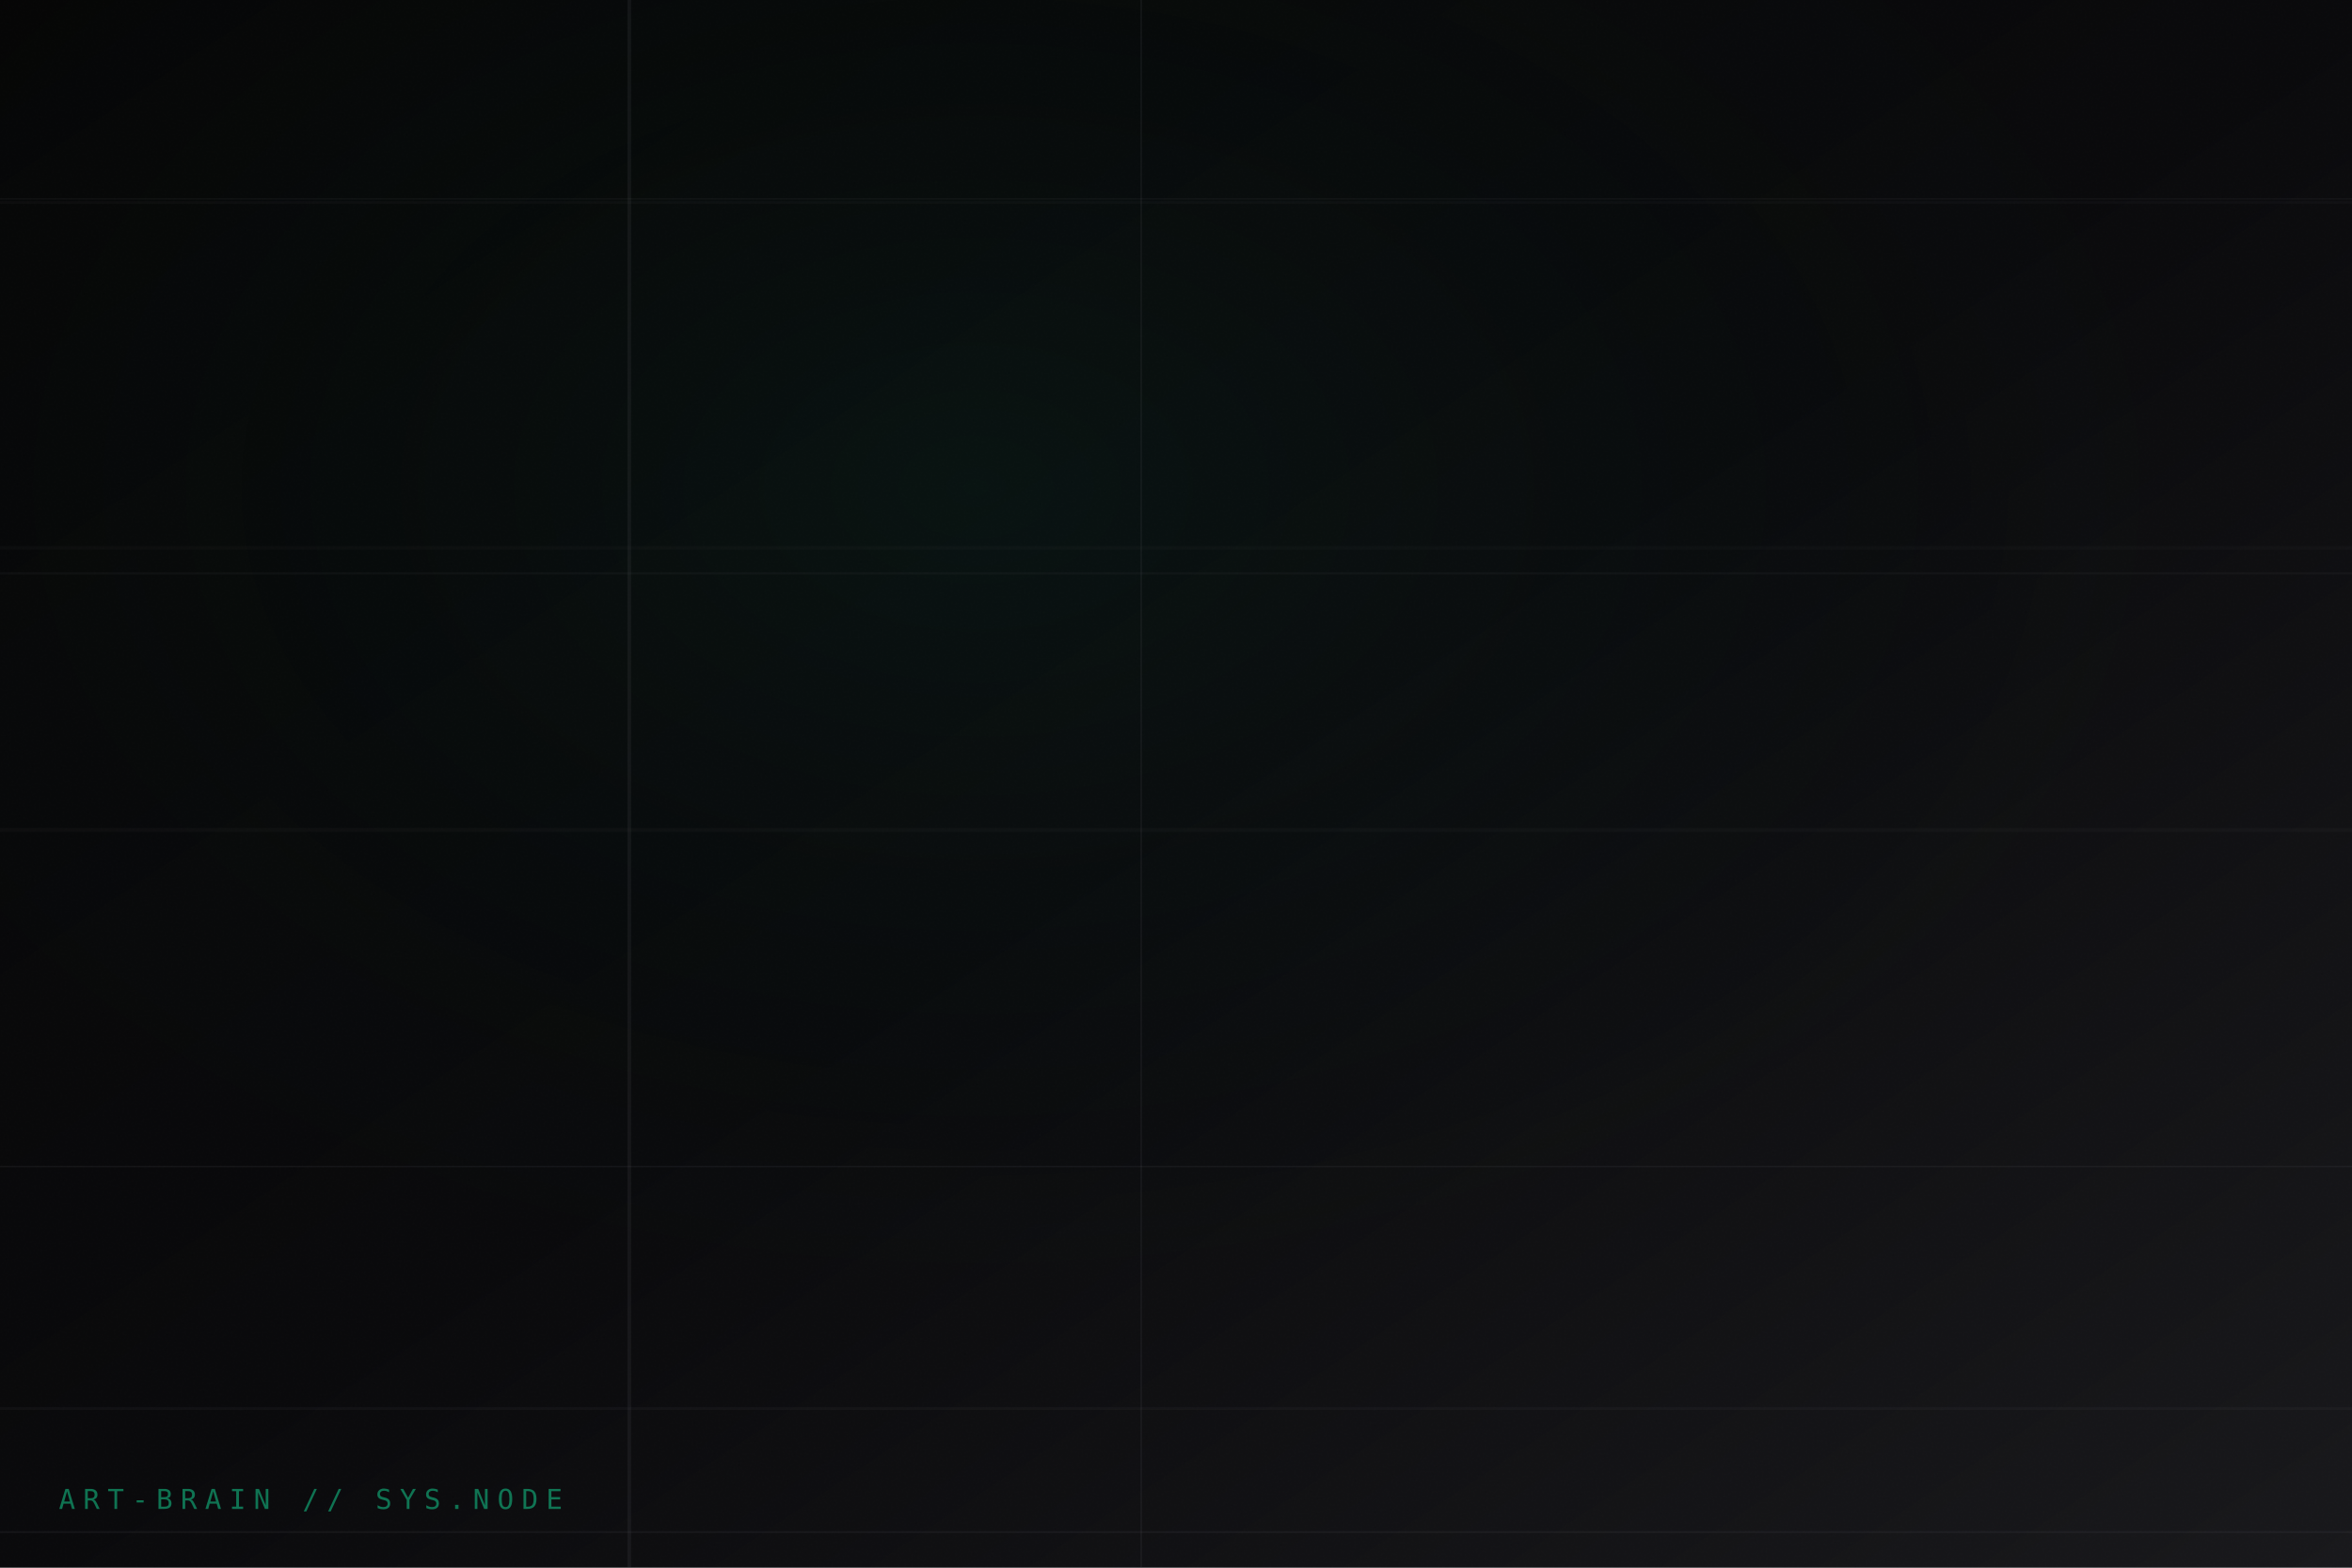
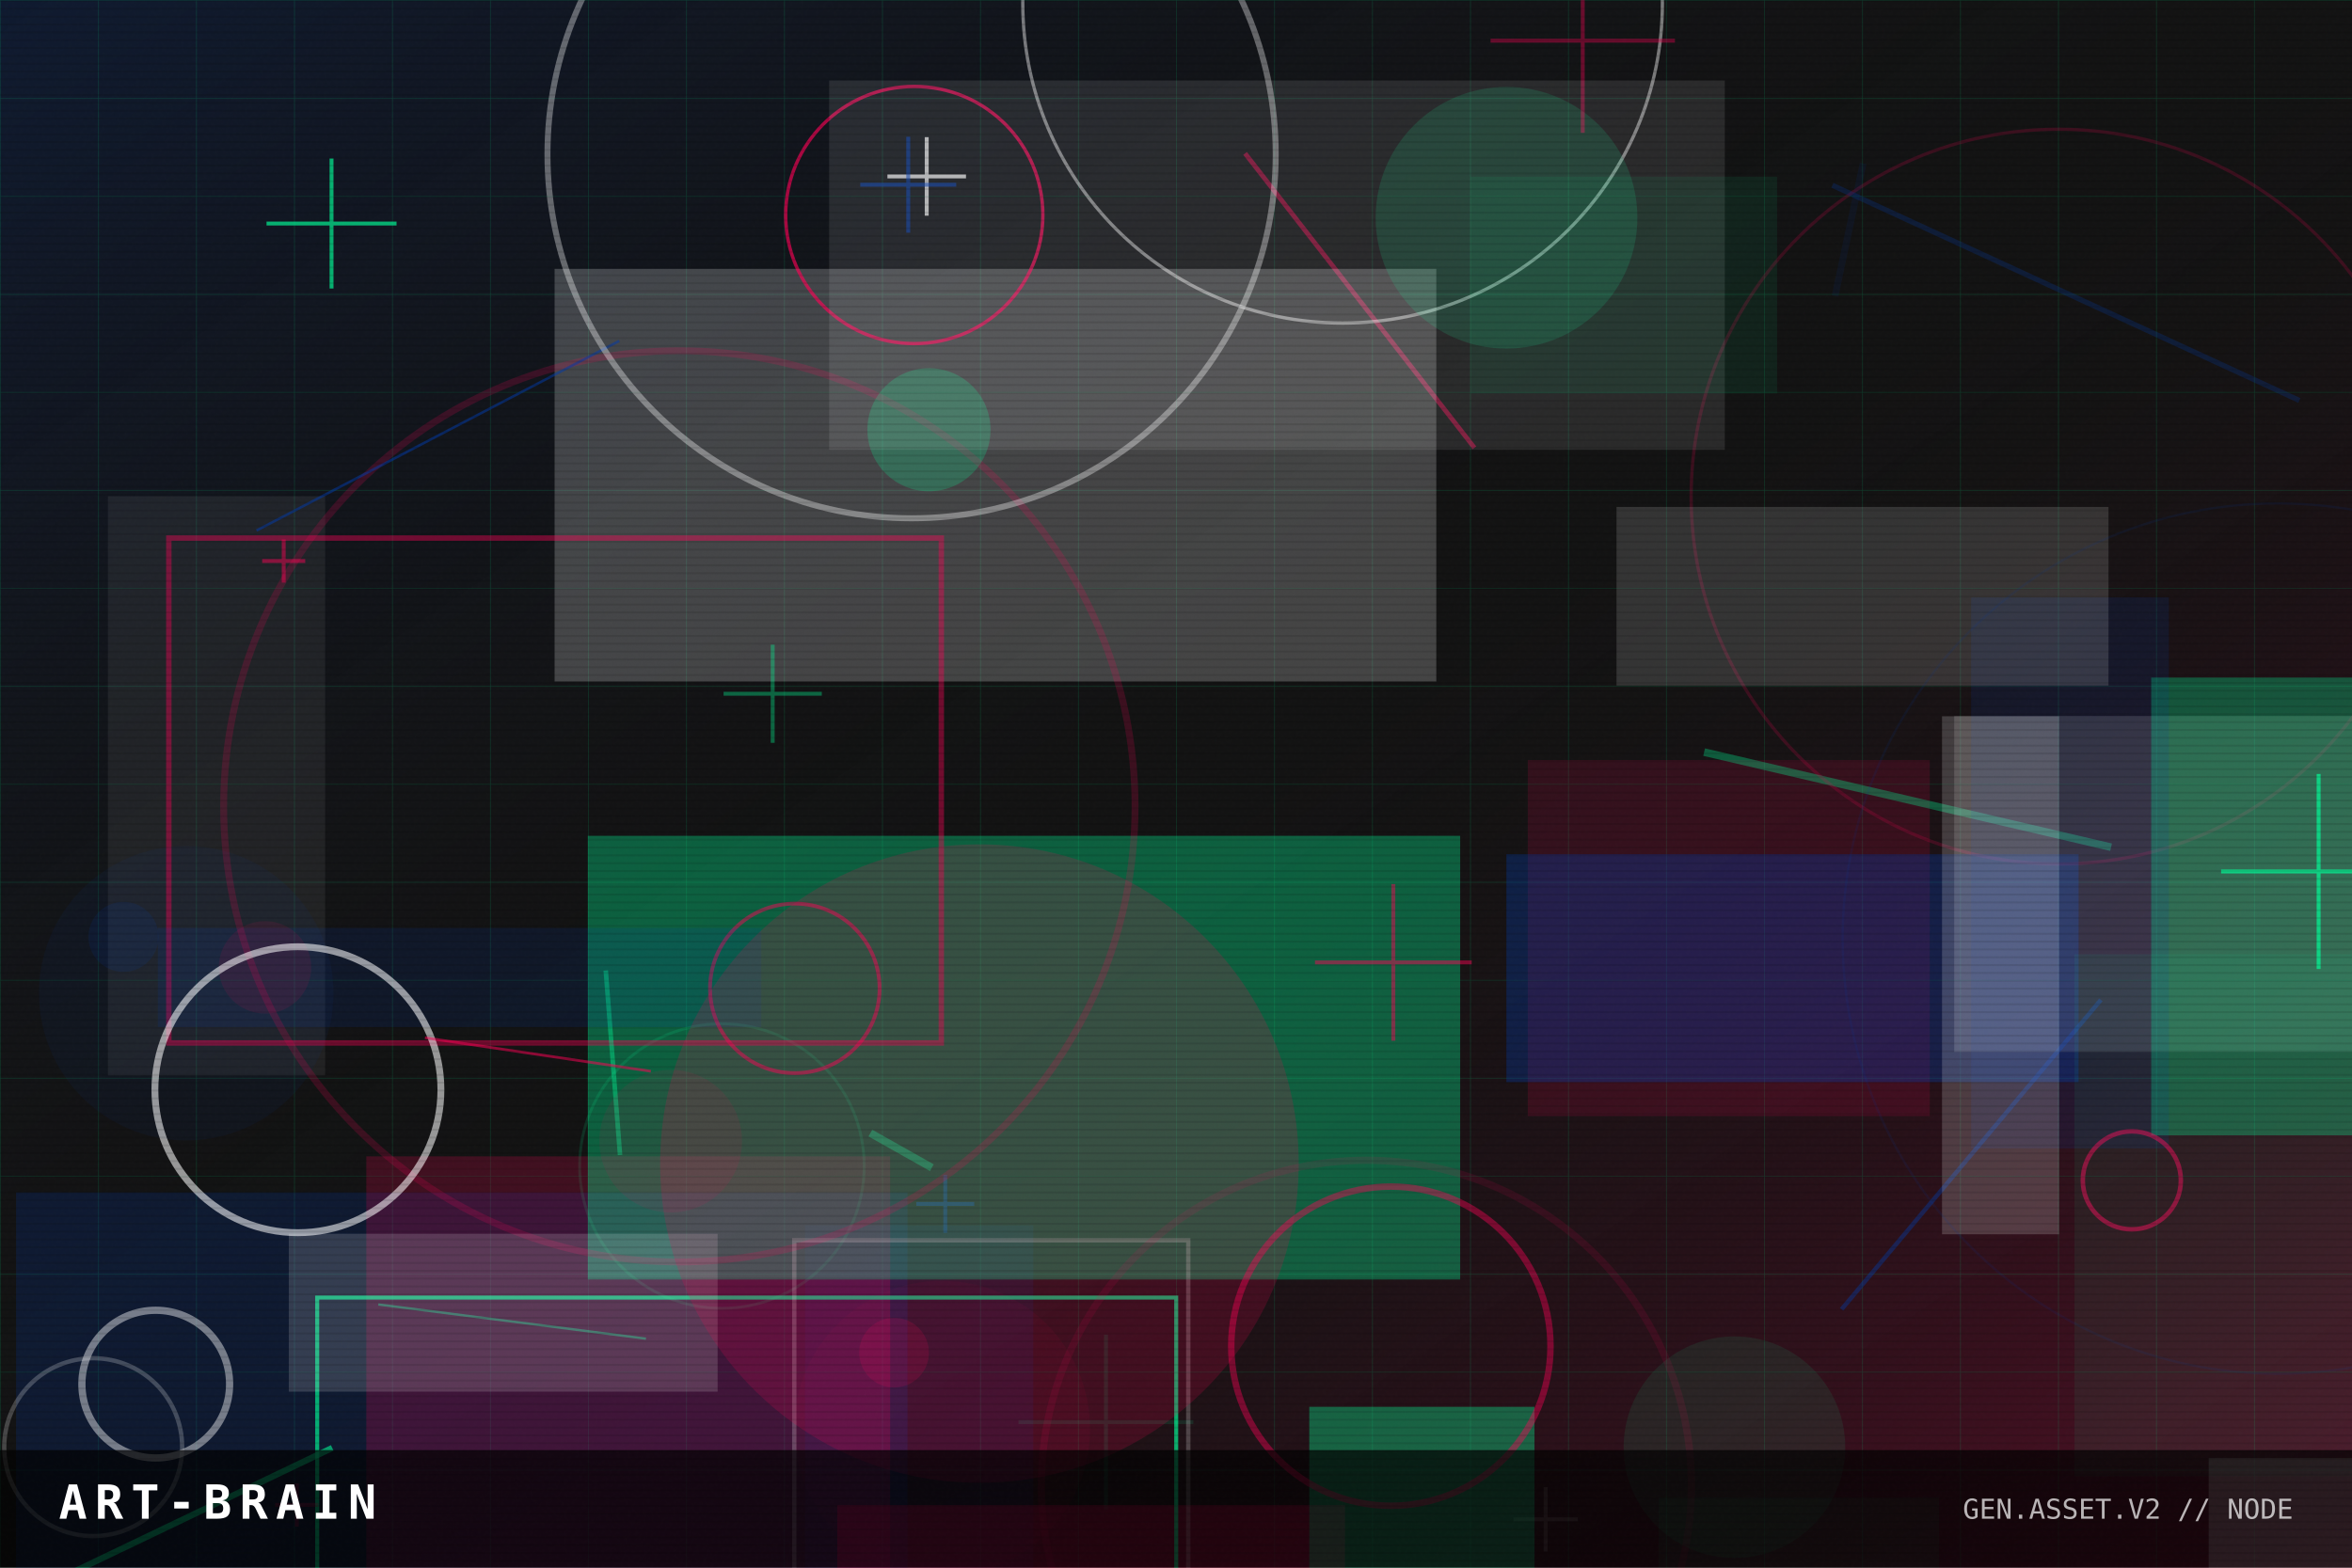
<svg xmlns="http://www.w3.org/2000/svg" width="1200" height="800" viewBox="0 0 1200 800" preserveAspectRatio="xMidYMid slice">
  <defs>
    <filter id="noise-art-brain" x="0%" y="0%" width="100%" height="100%">
-       <feTurbulence type="fractalNoise" baseFrequency="0.885" numOctaves="3" result="noise" />
-       <feColorMatrix type="matrix" values="1 0 0 0 0  0 1 0 0 0  0 0 1 0 0  0 0 0 0.05 0" in="noise" result="coloredNoise" />
+       <feTurbulence type="fractalNoise" baseFrequency="0.522" numOctaves="4" result="noise" />
+       <feColorMatrix type="matrix" values="1 0 0 0 0  0 1 0 0 0  0 0 1 0 0  0 0 0 0.1 0" in="noise" result="coloredNoise" />
      <feComposite operator="in" in="coloredNoise" in2="SourceGraphic" result="composite" />
    </filter>
-     <linearGradient id="grad-main-art-brain" x1="0%" y1="0%" x2="100%" y2="100%">
-       <stop offset="0%" stop-color="#050505" />
-       <stop offset="50%" stop-color="#09090b" />
-       <stop offset="100%" stop-color="#18181b" />
+     <linearGradient id="grad-art-brain" x1="0%" y1="0%" x2="100%" y2="100%">
+       <stop offset="0%" stop-color="#0038A8" stop-opacity="0.2" />
+       <stop offset="50%" stop-color="#121212" stop-opacity="0" />
+       <stop offset="100%" stop-color="#FF0055" stop-opacity="0.3" />
    </linearGradient>
-     <radialGradient id="glow-art-brain" cx="41.567%" cy="31.246%" r="60%">
-       <stop offset="0%" stop-color="#064e3b" stop-opacity="0.15" />
-       <stop offset="100%" stop-color="#050505" stop-opacity="0" />
-     </radialGradient>
-     <pattern id="grid-art-brain" width="40" height="40" patternUnits="userSpaceOnUse">
-       <path d="M 40 0 L 0 0 0 40" fill="none" stroke="#27272a" stroke-width="0.5" stroke-opacity="0.3" />
+     <pattern id="grid-art-brain" width="50" height="50" patternUnits="userSpaceOnUse">
+       <path d="M 50 0 L 0 0 0 50" fill="none" stroke="#00FF99" stroke-width="0.5" stroke-opacity="0.2" />
    </pattern>
  </defs>
-   <rect width="100%" height="100%" fill="url(#grad-main-art-brain)" />
-   <rect width="100%" height="100%" fill="url(#glow-art-brain)" />
-   <rect x="48.483%" y="0" width="0.894" height="100%" fill="#52525b" opacity="0.147" />
-   <rect x="0" y="97.661%" width="100%" height="1.096" fill="#52525b" opacity="0.132" />
-   <rect x="0" y="89.757%" width="100%" height="1.417" fill="#52525b" opacity="0.102" />
-   <rect x="0" y="34.835%" width="100%" height="1.836" fill="#52525b" opacity="0.06" />
-   <rect x="0" y="12.818%" width="100%" height="1.507" fill="#52525b" opacity="0.075" />
-   <rect x="26.677%" y="0" width="1.867" height="100%" fill="#52525b" opacity="0.16" />
-   <rect x="0" y="52.82%" width="100%" height="1.894" fill="#52525b" opacity="0.074" />
-   <rect x="0" y="74.38%" width="100%" height="0.647" fill="#52525b" opacity="0.177" />
-   <rect x="0" y="36.506%" width="100%" height="1.015" fill="#52525b" opacity="0.102" />
-   <rect x="0" y="12.655%" width="100%" height="0.51" fill="#52525b" opacity="0.164" />
-   <text x="30" y="770" font-family="monospace" font-size="14" fill="#10b981" opacity="0.6" letter-spacing="4">
-             ART-BRAIN // SYS.NODE
+   <rect width="100%" height="100%" fill="#121212" />
+   <rect width="100%" height="100%" fill="url(#grad-art-brain)" />
+   <rect width="100%" height="100%" fill="url(#grid-art-brain)" />
+   <rect x="64.958%" y="48.483%" width="17.089%" height="22.708%" fill="#FF0055" opacity="0.129" />
+   <line x1="89.757%" y1="54.042%" x2="72.455%" y2="47.976%" stroke="#00FF99" stroke-width="3.892" opacity="0.31" />
+   <circle cx="40.054%" cy="91.139%" r="7.403%" fill="#FF0055" opacity="0.053" />
+   <line x1="52.937%" y1="9.787%" x2="62.689%" y2="28.567%" stroke="#FF0055" stroke-width="2.374" opacity="0.417" />
+   <rect x="0.683%" y="76.064%" width="37.899%" height="28.508%" fill="#0038A8" opacity="0.201" />
+   <rect x="4.589%" y="31.653%" width="9.237%" height="36.944%" fill="#FFFFFF" opacity="0.064" />
+   <circle cx="5.251%" cy="59.76%" r="1.752%" fill="#0038A8" opacity="0.132" />
+   <circle cx="7.917%" cy="63.356%" r="7.367%" fill="#0038A8" opacity="0.065" />
+   <circle cx="87.525%" cy="31.678%" r="18.383%" fill="none" stroke="#FF0055" stroke-width="1.652" opacity="0.171" />
+   <g stroke="#FFFFFF" stroke-width="2" opacity="0.143">
+     <line x1="772.17" y1="775.32" x2="805.026" y2="775.32" />
+     <line x1="788.598" y1="758.892" x2="788.598" y2="791.749" />
+   </g>
+   <line x1="89.324%" y1="63.777%" x2="78.299%" y2="83.518%" stroke="#0038A8" stroke-width="2.233" opacity="0.406" />
+   <rect x="34.228%" y="78.162%" width="9.703%" height="38.31%" fill="#0038A8" opacity="0.126" />
+   <g stroke="#00FF99" stroke-width="2" opacity="0.102">
+     <line x1="519.66" y1="725.702" x2="608.857" y2="725.702" />
+     <line x1="564.258" y1="681.104" x2="564.258" y2="770.301" />
+   </g>
+   <circle cx="38.013%" cy="86.283%" r="1.744%" fill="#FF0055" opacity="0.143" />
+   <rect x="35.598%" y="96.008%" width="21.586%" height="30.258%" fill="#FF0055" opacity="0.35" />
+   <g stroke="#0038A8" stroke-width="2" opacity="0.514">
+     <line x1="467.514" y1="614.372" x2="497.051" y2="614.372" />
+     <line x1="482.282" y1="599.604" x2="482.282" y2="629.141" />
+   </g>
+   <circle cx="30.694%" cy="74.38%" r="7.119%" fill="none" stroke="#00FF99" stroke-width="1.448" opacity="0.128" />
+   <line x1="14.125%" y1="92.36%" x2="-3.967%" y2="105.367%" stroke="#00FF99" stroke-width="3.136" opacity="0.563" />
+   <circle cx="6.622%" cy="88.29%" r="3.695%" fill="none" stroke="#FFFFFF" stroke-width="3.698" opacity="0.432" />
+   <rect x="64.048%" y="54.492%" width="24.328%" height="14.536%" fill="#0038A8" opacity="0.334" />
+   <rect x="70.524%" y="95.533%" width="11.916%" height="32.945%" fill="#00FF99" opacity="0.067" />
+   <g stroke="#FFFFFF" stroke-width="2" opacity="0.649">
+     <line x1="452.769" y1="90.026" x2="492.853" y2="90.026" />
+     <line x1="472.811" y1="69.984" x2="472.811" y2="110.068" />
+   </g>
+   <rect x="23.58%" y="17.15%" width="37.487%" height="26.319%" fill="#FFFFFF" opacity="0.211" />
+   <rect x="15.575%" y="73.762%" width="22.272%" height="37.472%" fill="#FF0055" opacity="0.195" />
+   <line x1="27.464%" y1="85.392%" x2="16.085%" y2="83.209%" stroke="#00FF99" stroke-width="1.223" opacity="0.342" />
+   <circle cx="38.872%" cy="13.717%" r="6.434%" fill="none" stroke="#FF0055" stroke-width="1.721" opacity="0.63" />
+   <rect x="83.087%" y="45.674%" width="29.311%" height="21.43%" fill="#FFFFFF" opacity="0.141" />
+   <rect x="13.487%" y="82.769%" width="36.522%" height="30.816%" fill="none" stroke="#00FF99" stroke-width="2.042" opacity="0.638" />
+   <rect x="24.993%" y="53.316%" width="37.089%" height="28.302%" fill="#00FF99" opacity="0.325" />
+   <rect x="91.464%" y="43.221%" width="21.848%" height="29.198%" fill="#00FF99" opacity="0.285" />
+   <circle cx="33.793%" cy="63.047%" r="4.242%" fill="none" stroke="#FF0055" stroke-width="1.926" opacity="0.467" />
+   <rect x="7.178%" y="34.322%" width="32.844%" height="32.205%" fill="none" stroke="#FF0055" stroke-width="2.748" opacity="0.397" />
+   <line x1="26.362%" y1="73.675%" x2="25.755%" y2="61.908%" stroke="#00FF99" stroke-width="2.309" opacity="0.385" />
+   <rect x="6.709%" y="59.194%" width="25.657%" height="6.323%" fill="#0038A8" opacity="0.141" />
+   <circle cx="57.083%" cy="0.211%" r="16%" fill="none" stroke="#FFFFFF" stroke-width="1.67" opacity="0.432" />
+   <rect x="83.807%" y="38.108%" width="8.405%" height="35.143%" fill="#0038A8" opacity="0.141" />
+   <g stroke="#00FF99" stroke-width="2" opacity="0.655">
+     <line x1="135.984" y1="114.06" x2="202.324" y2="114.06" />
+     <line x1="169.154" y1="80.89" x2="169.154" y2="147.23" />
+   </g>
+   <circle cx="3.962%" cy="92.311%" r="4.451%" fill="none" stroke="#FFFFFF" stroke-width="2.209" opacity="0.222" />
+   <circle cx="28.884%" cy="51.436%" r="22.799%" fill="none" stroke="#FF0055" stroke-width="3.499" opacity="0.174" />
+   <g stroke="#0038A8" stroke-width="2" opacity="0.571">
+     <line x1="438.899" y1="94.273" x2="487.875" y2="94.273" />
+     <line x1="463.387" y1="69.784" x2="463.387" y2="118.761" />
+   </g>
+   <circle cx="90.639%" cy="75.292%" r="2.453%" fill="none" stroke="#FF0055" stroke-width="2.307" opacity="0.492" />
+   <line x1="10.908%" y1="33.839%" x2="26.33%" y2="21.746%" stroke="#0038A8" stroke-width="1.292" opacity="0.515" />
+   <rect x="12.279%" y="78.7%" width="18.232%" height="10.07%" fill="#FFFFFF" opacity="0.156" />
+   <g stroke="#00FF99" stroke-width="2" opacity="0.348">
+     <line x1="369.172" y1="354.017" x2="419.277" y2="354.017" />
+     <line x1="394.224" y1="328.965" x2="394.224" y2="379.07" />
+   </g>
+   <g stroke="#FF0055" stroke-width="2" opacity="0.463">
+     <line x1="133.77" y1="286.288" x2="155.732" y2="286.288" />
+     <line x1="144.751" y1="275.308" x2="144.751" y2="297.269" />
+   </g>
+   <rect x="55.667%" y="89.739%" width="9.575%" height="16.44%" fill="#00FF99" opacity="0.341" />
+   <circle cx="64.052%" cy="13.888%" r="6.546%" fill="#00FF99" opacity="0.129" />
+   <line x1="78.022%" y1="18.877%" x2="79.214%" y2="10.431%" stroke="#0038A8" stroke-width="3.422" opacity="0.101" />
+   <circle cx="11.267%" cy="61.706%" r="2.312%" fill="#FF0055" opacity="0.091" />
+   <rect x="68.729%" y="32.336%" width="20.918%" height="11.392%" fill="#FFFFFF" opacity="0.137" />
+   <circle cx="28.516%" cy="72.793%" r="3.568%" fill="#FF0055" opacity="0.084" />
+   <circle cx="12.666%" cy="69.511%" r="7.155%" fill="none" stroke="#FFFFFF" stroke-width="3.507" opacity="0.56" />
+   <rect x="93.907%" y="93.009%" width="16.012%" height="9.788%" fill="#FFFFFF" opacity="0.291" />
+   <circle cx="59.135%" cy="85.87%" r="7.986%" fill="none" stroke="#FF0055" stroke-width="3.303" opacity="0.408" />
+   <g stroke="#FF0055" stroke-width="2" opacity="0.368">
+     <line x1="760.488" y1="20.753" x2="854.557" y2="20.753" />
+     <line x1="807.523" y1="-26.282" x2="807.523" y2="67.787" />
+   </g>
+   <line x1="77.909%" y1="11.82%" x2="97.763%" y2="25.547%" stroke="#0038A8" stroke-width="2.664" opacity="0.245" />
+   <g stroke="#FF0055" stroke-width="2" opacity="0.252">
+     <line x1="140.414" y1="767.981" x2="162.455" y2="767.981" />
+     <line x1="151.434" y1="756.961" x2="151.434" y2="779.002" />
+   </g>
+   <g stroke="#FF0055" stroke-width="2" opacity="0.451">
+     <line x1="670.921" y1="491.133" x2="750.86" y2="491.133" />
+     <line x1="710.891" y1="451.163" x2="710.891" y2="531.103" />
+   </g>
+   <circle cx="38.758%" cy="9.839%" r="18.217%" fill="none" stroke="#FFFFFF" stroke-width="3.053" opacity="0.353" />
+   <rect x="82.57%" y="45.689%" width="4.975%" height="33.043%" fill="#FFFFFF" opacity="0.183" />
+   <line x1="18.068%" y1="66.196%" x2="27.673%" y2="68.335%" stroke="#FF0055" stroke-width="1.385" opacity="0.522" />
+   <g stroke="#00FF99" stroke-width="2" opacity="0.684">
+     <line x1="1133.217" y1="444.709" x2="1232.734" y2="444.709" />
+     <line x1="1182.975" y1="394.95" x2="1182.975" y2="494.467" />
+   </g>
+   <circle cx="96.85%" cy="59.87%" r="21.776%" fill="none" stroke="#0038A8" stroke-width="1.156" opacity="0.112" />
+   <rect x="33.77%" y="79.117%" width="16.752%" height="24.483%" fill="none" stroke="#FFFFFF" stroke-width="2.196" opacity="0.218" />
+   <line x1="39.619%" y1="74.486%" x2="37.006%" y2="72.278%" stroke="#00FF99" stroke-width="3.938" opacity="0.356" />
+   <rect x="88.199%" y="60.871%" width="11.995%" height="33.308%" fill="#00FF99" opacity="0.066" />
+   <circle cx="58.095%" cy="94.744%" r="16.263%" fill="none" stroke="#FF0055" stroke-width="3.679" opacity="0.105" />
+   <circle cx="39.497%" cy="27.412%" r="3.08%" fill="#00FF99" opacity="0.205" />
+   <rect x="35.253%" y="5.133%" width="38.082%" height="23.556%" fill="#FFFFFF" opacity="0.1" />
+   <rect x="62.528%" y="11.271%" width="13.03%" height="13.83%" fill="#00FF99" opacity="0.068" />
+   <circle cx="73.743%" cy="92.313%" r="5.543%" fill="#00FF99" opacity="0.082" />
+   <circle cx="41.642%" cy="74.223%" r="15.975%" fill="#FF0055" opacity="0.17" />
+   <rect x="0" y="0" width="100%" height="1" fill="#000" opacity="0.1" />
+   <rect x="0" y="4" width="100%" height="1" fill="#000" opacity="0.1" />
+   <rect x="0" y="8" width="100%" height="1" fill="#000" opacity="0.1" />
+   <rect x="0" y="12" width="100%" height="1" fill="#000" opacity="0.1" />
+   <rect x="0" y="16" width="100%" height="1" fill="#000" opacity="0.1" />
+   <rect x="0" y="20" width="100%" height="1" fill="#000" opacity="0.1" />
+   <rect x="0" y="24" width="100%" height="1" fill="#000" opacity="0.1" />
+   <rect x="0" y="28" width="100%" height="1" fill="#000" opacity="0.1" />
+   <rect x="0" y="32" width="100%" height="1" fill="#000" opacity="0.1" />
+   <rect x="0" y="36" width="100%" height="1" fill="#000" opacity="0.1" />
+   <rect x="0" y="40" width="100%" height="1" fill="#000" opacity="0.1" />
+   <rect x="0" y="44" width="100%" height="1" fill="#000" opacity="0.1" />
+   <rect x="0" y="48" width="100%" height="1" fill="#000" opacity="0.1" />
+   <rect x="0" y="52" width="100%" height="1" fill="#000" opacity="0.1" />
+   <rect x="0" y="56" width="100%" height="1" fill="#000" opacity="0.1" />
+   <rect x="0" y="60" width="100%" height="1" fill="#000" opacity="0.1" />
+   <rect x="0" y="64" width="100%" height="1" fill="#000" opacity="0.1" />
+   <rect x="0" y="68" width="100%" height="1" fill="#000" opacity="0.1" />
+   <rect x="0" y="72" width="100%" height="1" fill="#000" opacity="0.1" />
+   <rect x="0" y="76" width="100%" height="1" fill="#000" opacity="0.1" />
+   <rect x="0" y="80" width="100%" height="1" fill="#000" opacity="0.1" />
+   <rect x="0" y="84" width="100%" height="1" fill="#000" opacity="0.1" />
+   <rect x="0" y="88" width="100%" height="1" fill="#000" opacity="0.1" />
+   <rect x="0" y="92" width="100%" height="1" fill="#000" opacity="0.1" />
+   <rect x="0" y="96" width="100%" height="1" fill="#000" opacity="0.1" />
+   <rect x="0" y="100" width="100%" height="1" fill="#000" opacity="0.1" />
+   <rect x="0" y="104" width="100%" height="1" fill="#000" opacity="0.1" />
+   <rect x="0" y="108" width="100%" height="1" fill="#000" opacity="0.1" />
+   <rect x="0" y="112" width="100%" height="1" fill="#000" opacity="0.1" />
+   <rect x="0" y="116" width="100%" height="1" fill="#000" opacity="0.1" />
+   <rect x="0" y="120" width="100%" height="1" fill="#000" opacity="0.1" />
+   <rect x="0" y="124" width="100%" height="1" fill="#000" opacity="0.1" />
+   <rect x="0" y="128" width="100%" height="1" fill="#000" opacity="0.1" />
+   <rect x="0" y="132" width="100%" height="1" fill="#000" opacity="0.1" />
+   <rect x="0" y="136" width="100%" height="1" fill="#000" opacity="0.1" />
+   <rect x="0" y="140" width="100%" height="1" fill="#000" opacity="0.1" />
+   <rect x="0" y="144" width="100%" height="1" fill="#000" opacity="0.1" />
+   <rect x="0" y="148" width="100%" height="1" fill="#000" opacity="0.1" />
+   <rect x="0" y="152" width="100%" height="1" fill="#000" opacity="0.1" />
+   <rect x="0" y="156" width="100%" height="1" fill="#000" opacity="0.1" />
+   <rect x="0" y="160" width="100%" height="1" fill="#000" opacity="0.1" />
+   <rect x="0" y="164" width="100%" height="1" fill="#000" opacity="0.1" />
+   <rect x="0" y="168" width="100%" height="1" fill="#000" opacity="0.1" />
+   <rect x="0" y="172" width="100%" height="1" fill="#000" opacity="0.1" />
+   <rect x="0" y="176" width="100%" height="1" fill="#000" opacity="0.1" />
+   <rect x="0" y="180" width="100%" height="1" fill="#000" opacity="0.1" />
+   <rect x="0" y="184" width="100%" height="1" fill="#000" opacity="0.1" />
+   <rect x="0" y="188" width="100%" height="1" fill="#000" opacity="0.1" />
+   <rect x="0" y="192" width="100%" height="1" fill="#000" opacity="0.1" />
+   <rect x="0" y="196" width="100%" height="1" fill="#000" opacity="0.1" />
+   <rect x="0" y="200" width="100%" height="1" fill="#000" opacity="0.1" />
+   <rect x="0" y="204" width="100%" height="1" fill="#000" opacity="0.1" />
+   <rect x="0" y="208" width="100%" height="1" fill="#000" opacity="0.1" />
+   <rect x="0" y="212" width="100%" height="1" fill="#000" opacity="0.1" />
+   <rect x="0" y="216" width="100%" height="1" fill="#000" opacity="0.1" />
+   <rect x="0" y="220" width="100%" height="1" fill="#000" opacity="0.1" />
+   <rect x="0" y="224" width="100%" height="1" fill="#000" opacity="0.1" />
+   <rect x="0" y="228" width="100%" height="1" fill="#000" opacity="0.1" />
+   <rect x="0" y="232" width="100%" height="1" fill="#000" opacity="0.1" />
+   <rect x="0" y="236" width="100%" height="1" fill="#000" opacity="0.1" />
+   <rect x="0" y="240" width="100%" height="1" fill="#000" opacity="0.1" />
+   <rect x="0" y="244" width="100%" height="1" fill="#000" opacity="0.1" />
+   <rect x="0" y="248" width="100%" height="1" fill="#000" opacity="0.1" />
+   <rect x="0" y="252" width="100%" height="1" fill="#000" opacity="0.1" />
+   <rect x="0" y="256" width="100%" height="1" fill="#000" opacity="0.1" />
+   <rect x="0" y="260" width="100%" height="1" fill="#000" opacity="0.1" />
+   <rect x="0" y="264" width="100%" height="1" fill="#000" opacity="0.1" />
+   <rect x="0" y="268" width="100%" height="1" fill="#000" opacity="0.1" />
+   <rect x="0" y="272" width="100%" height="1" fill="#000" opacity="0.1" />
+   <rect x="0" y="276" width="100%" height="1" fill="#000" opacity="0.1" />
+   <rect x="0" y="280" width="100%" height="1" fill="#000" opacity="0.1" />
+   <rect x="0" y="284" width="100%" height="1" fill="#000" opacity="0.1" />
+   <rect x="0" y="288" width="100%" height="1" fill="#000" opacity="0.1" />
+   <rect x="0" y="292" width="100%" height="1" fill="#000" opacity="0.1" />
+   <rect x="0" y="296" width="100%" height="1" fill="#000" opacity="0.1" />
+   <rect x="0" y="300" width="100%" height="1" fill="#000" opacity="0.1" />
+   <rect x="0" y="304" width="100%" height="1" fill="#000" opacity="0.1" />
+   <rect x="0" y="308" width="100%" height="1" fill="#000" opacity="0.1" />
+   <rect x="0" y="312" width="100%" height="1" fill="#000" opacity="0.1" />
+   <rect x="0" y="316" width="100%" height="1" fill="#000" opacity="0.1" />
+   <rect x="0" y="320" width="100%" height="1" fill="#000" opacity="0.1" />
+   <rect x="0" y="324" width="100%" height="1" fill="#000" opacity="0.1" />
+   <rect x="0" y="328" width="100%" height="1" fill="#000" opacity="0.1" />
+   <rect x="0" y="332" width="100%" height="1" fill="#000" opacity="0.1" />
+   <rect x="0" y="336" width="100%" height="1" fill="#000" opacity="0.1" />
+   <rect x="0" y="340" width="100%" height="1" fill="#000" opacity="0.1" />
+   <rect x="0" y="344" width="100%" height="1" fill="#000" opacity="0.1" />
+   <rect x="0" y="348" width="100%" height="1" fill="#000" opacity="0.1" />
+   <rect x="0" y="352" width="100%" height="1" fill="#000" opacity="0.1" />
+   <rect x="0" y="356" width="100%" height="1" fill="#000" opacity="0.1" />
+   <rect x="0" y="360" width="100%" height="1" fill="#000" opacity="0.1" />
+   <rect x="0" y="364" width="100%" height="1" fill="#000" opacity="0.1" />
+   <rect x="0" y="368" width="100%" height="1" fill="#000" opacity="0.1" />
+   <rect x="0" y="372" width="100%" height="1" fill="#000" opacity="0.1" />
+   <rect x="0" y="376" width="100%" height="1" fill="#000" opacity="0.1" />
+   <rect x="0" y="380" width="100%" height="1" fill="#000" opacity="0.1" />
+   <rect x="0" y="384" width="100%" height="1" fill="#000" opacity="0.1" />
+   <rect x="0" y="388" width="100%" height="1" fill="#000" opacity="0.1" />
+   <rect x="0" y="392" width="100%" height="1" fill="#000" opacity="0.1" />
+   <rect x="0" y="396" width="100%" height="1" fill="#000" opacity="0.1" />
+   <rect x="0" y="400" width="100%" height="1" fill="#000" opacity="0.1" />
+   <rect x="0" y="404" width="100%" height="1" fill="#000" opacity="0.1" />
+   <rect x="0" y="408" width="100%" height="1" fill="#000" opacity="0.1" />
+   <rect x="0" y="412" width="100%" height="1" fill="#000" opacity="0.1" />
+   <rect x="0" y="416" width="100%" height="1" fill="#000" opacity="0.1" />
+   <rect x="0" y="420" width="100%" height="1" fill="#000" opacity="0.1" />
+   <rect x="0" y="424" width="100%" height="1" fill="#000" opacity="0.1" />
+   <rect x="0" y="428" width="100%" height="1" fill="#000" opacity="0.1" />
+   <rect x="0" y="432" width="100%" height="1" fill="#000" opacity="0.1" />
+   <rect x="0" y="436" width="100%" height="1" fill="#000" opacity="0.1" />
+   <rect x="0" y="440" width="100%" height="1" fill="#000" opacity="0.1" />
+   <rect x="0" y="444" width="100%" height="1" fill="#000" opacity="0.1" />
+   <rect x="0" y="448" width="100%" height="1" fill="#000" opacity="0.1" />
+   <rect x="0" y="452" width="100%" height="1" fill="#000" opacity="0.1" />
+   <rect x="0" y="456" width="100%" height="1" fill="#000" opacity="0.1" />
+   <rect x="0" y="460" width="100%" height="1" fill="#000" opacity="0.1" />
+   <rect x="0" y="464" width="100%" height="1" fill="#000" opacity="0.1" />
+   <rect x="0" y="468" width="100%" height="1" fill="#000" opacity="0.1" />
+   <rect x="0" y="472" width="100%" height="1" fill="#000" opacity="0.1" />
+   <rect x="0" y="476" width="100%" height="1" fill="#000" opacity="0.1" />
+   <rect x="0" y="480" width="100%" height="1" fill="#000" opacity="0.1" />
+   <rect x="0" y="484" width="100%" height="1" fill="#000" opacity="0.1" />
+   <rect x="0" y="488" width="100%" height="1" fill="#000" opacity="0.1" />
+   <rect x="0" y="492" width="100%" height="1" fill="#000" opacity="0.1" />
+   <rect x="0" y="496" width="100%" height="1" fill="#000" opacity="0.1" />
+   <rect x="0" y="500" width="100%" height="1" fill="#000" opacity="0.1" />
+   <rect x="0" y="504" width="100%" height="1" fill="#000" opacity="0.1" />
+   <rect x="0" y="508" width="100%" height="1" fill="#000" opacity="0.1" />
+   <rect x="0" y="512" width="100%" height="1" fill="#000" opacity="0.1" />
+   <rect x="0" y="516" width="100%" height="1" fill="#000" opacity="0.1" />
+   <rect x="0" y="520" width="100%" height="1" fill="#000" opacity="0.1" />
+   <rect x="0" y="524" width="100%" height="1" fill="#000" opacity="0.1" />
+   <rect x="0" y="528" width="100%" height="1" fill="#000" opacity="0.1" />
+   <rect x="0" y="532" width="100%" height="1" fill="#000" opacity="0.1" />
+   <rect x="0" y="536" width="100%" height="1" fill="#000" opacity="0.1" />
+   <rect x="0" y="540" width="100%" height="1" fill="#000" opacity="0.1" />
+   <rect x="0" y="544" width="100%" height="1" fill="#000" opacity="0.1" />
+   <rect x="0" y="548" width="100%" height="1" fill="#000" opacity="0.1" />
+   <rect x="0" y="552" width="100%" height="1" fill="#000" opacity="0.1" />
+   <rect x="0" y="556" width="100%" height="1" fill="#000" opacity="0.1" />
+   <rect x="0" y="560" width="100%" height="1" fill="#000" opacity="0.1" />
+   <rect x="0" y="564" width="100%" height="1" fill="#000" opacity="0.1" />
+   <rect x="0" y="568" width="100%" height="1" fill="#000" opacity="0.1" />
+   <rect x="0" y="572" width="100%" height="1" fill="#000" opacity="0.1" />
+   <rect x="0" y="576" width="100%" height="1" fill="#000" opacity="0.1" />
+   <rect x="0" y="580" width="100%" height="1" fill="#000" opacity="0.1" />
+   <rect x="0" y="584" width="100%" height="1" fill="#000" opacity="0.1" />
+   <rect x="0" y="588" width="100%" height="1" fill="#000" opacity="0.1" />
+   <rect x="0" y="592" width="100%" height="1" fill="#000" opacity="0.1" />
+   <rect x="0" y="596" width="100%" height="1" fill="#000" opacity="0.1" />
+   <rect x="0" y="600" width="100%" height="1" fill="#000" opacity="0.1" />
+   <rect x="0" y="604" width="100%" height="1" fill="#000" opacity="0.1" />
+   <rect x="0" y="608" width="100%" height="1" fill="#000" opacity="0.1" />
+   <rect x="0" y="612" width="100%" height="1" fill="#000" opacity="0.1" />
+   <rect x="0" y="616" width="100%" height="1" fill="#000" opacity="0.1" />
+   <rect x="0" y="620" width="100%" height="1" fill="#000" opacity="0.1" />
+   <rect x="0" y="624" width="100%" height="1" fill="#000" opacity="0.1" />
+   <rect x="0" y="628" width="100%" height="1" fill="#000" opacity="0.1" />
+   <rect x="0" y="632" width="100%" height="1" fill="#000" opacity="0.1" />
+   <rect x="0" y="636" width="100%" height="1" fill="#000" opacity="0.1" />
+   <rect x="0" y="640" width="100%" height="1" fill="#000" opacity="0.1" />
+   <rect x="0" y="644" width="100%" height="1" fill="#000" opacity="0.1" />
+   <rect x="0" y="648" width="100%" height="1" fill="#000" opacity="0.1" />
+   <rect x="0" y="652" width="100%" height="1" fill="#000" opacity="0.1" />
+   <rect x="0" y="656" width="100%" height="1" fill="#000" opacity="0.1" />
+   <rect x="0" y="660" width="100%" height="1" fill="#000" opacity="0.1" />
+   <rect x="0" y="664" width="100%" height="1" fill="#000" opacity="0.1" />
+   <rect x="0" y="668" width="100%" height="1" fill="#000" opacity="0.1" />
+   <rect x="0" y="672" width="100%" height="1" fill="#000" opacity="0.1" />
+   <rect x="0" y="676" width="100%" height="1" fill="#000" opacity="0.1" />
+   <rect x="0" y="680" width="100%" height="1" fill="#000" opacity="0.1" />
+   <rect x="0" y="684" width="100%" height="1" fill="#000" opacity="0.1" />
+   <rect x="0" y="688" width="100%" height="1" fill="#000" opacity="0.1" />
+   <rect x="0" y="692" width="100%" height="1" fill="#000" opacity="0.1" />
+   <rect x="0" y="696" width="100%" height="1" fill="#000" opacity="0.1" />
+   <rect x="0" y="700" width="100%" height="1" fill="#000" opacity="0.1" />
+   <rect x="0" y="704" width="100%" height="1" fill="#000" opacity="0.1" />
+   <rect x="0" y="708" width="100%" height="1" fill="#000" opacity="0.1" />
+   <rect x="0" y="712" width="100%" height="1" fill="#000" opacity="0.1" />
+   <rect x="0" y="716" width="100%" height="1" fill="#000" opacity="0.1" />
+   <rect x="0" y="720" width="100%" height="1" fill="#000" opacity="0.1" />
+   <rect x="0" y="724" width="100%" height="1" fill="#000" opacity="0.1" />
+   <rect x="0" y="728" width="100%" height="1" fill="#000" opacity="0.1" />
+   <rect x="0" y="732" width="100%" height="1" fill="#000" opacity="0.1" />
+   <rect x="0" y="736" width="100%" height="1" fill="#000" opacity="0.1" />
+   <rect x="0" y="740" width="100%" height="1" fill="#000" opacity="0.1" />
+   <rect x="0" y="744" width="100%" height="1" fill="#000" opacity="0.1" />
+   <rect x="0" y="748" width="100%" height="1" fill="#000" opacity="0.1" />
+   <rect x="0" y="752" width="100%" height="1" fill="#000" opacity="0.1" />
+   <rect x="0" y="756" width="100%" height="1" fill="#000" opacity="0.1" />
+   <rect x="0" y="760" width="100%" height="1" fill="#000" opacity="0.1" />
+   <rect x="0" y="764" width="100%" height="1" fill="#000" opacity="0.1" />
+   <rect x="0" y="768" width="100%" height="1" fill="#000" opacity="0.1" />
+   <rect x="0" y="772" width="100%" height="1" fill="#000" opacity="0.1" />
+   <rect x="0" y="776" width="100%" height="1" fill="#000" opacity="0.1" />
+   <rect x="0" y="780" width="100%" height="1" fill="#000" opacity="0.1" />
+   <rect x="0" y="784" width="100%" height="1" fill="#000" opacity="0.1" />
+   <rect x="0" y="788" width="100%" height="1" fill="#000" opacity="0.1" />
+   <rect x="0" y="792" width="100%" height="1" fill="#000" opacity="0.1" />
+   <rect x="0" y="796" width="100%" height="1" fill="#000" opacity="0.1" />
+   <rect x="0" y="740" width="100%" height="60" fill="#000" opacity="0.7" />
+   <text x="30" y="775" font-family="monospace" font-weight="bold" font-size="24" fill="#FFFFFF" letter-spacing="4">
+             ART-BRAIN
        </text>
-   <rect width="100%" height="100%" filter="url(#noise-art-brain)" opacity="0.3" pointer-events="none" />
+   <text x="1170" y="775" text-anchor="end" font-family="monospace" font-size="14" fill="#FFFFFF" opacity="0.7">
+             GEN.ASSET.V2 // NODE
+         </text>
+   <rect width="100%" height="100%" filter="url(#noise-art-brain)" opacity="0.15" pointer-events="none" />
</svg>
